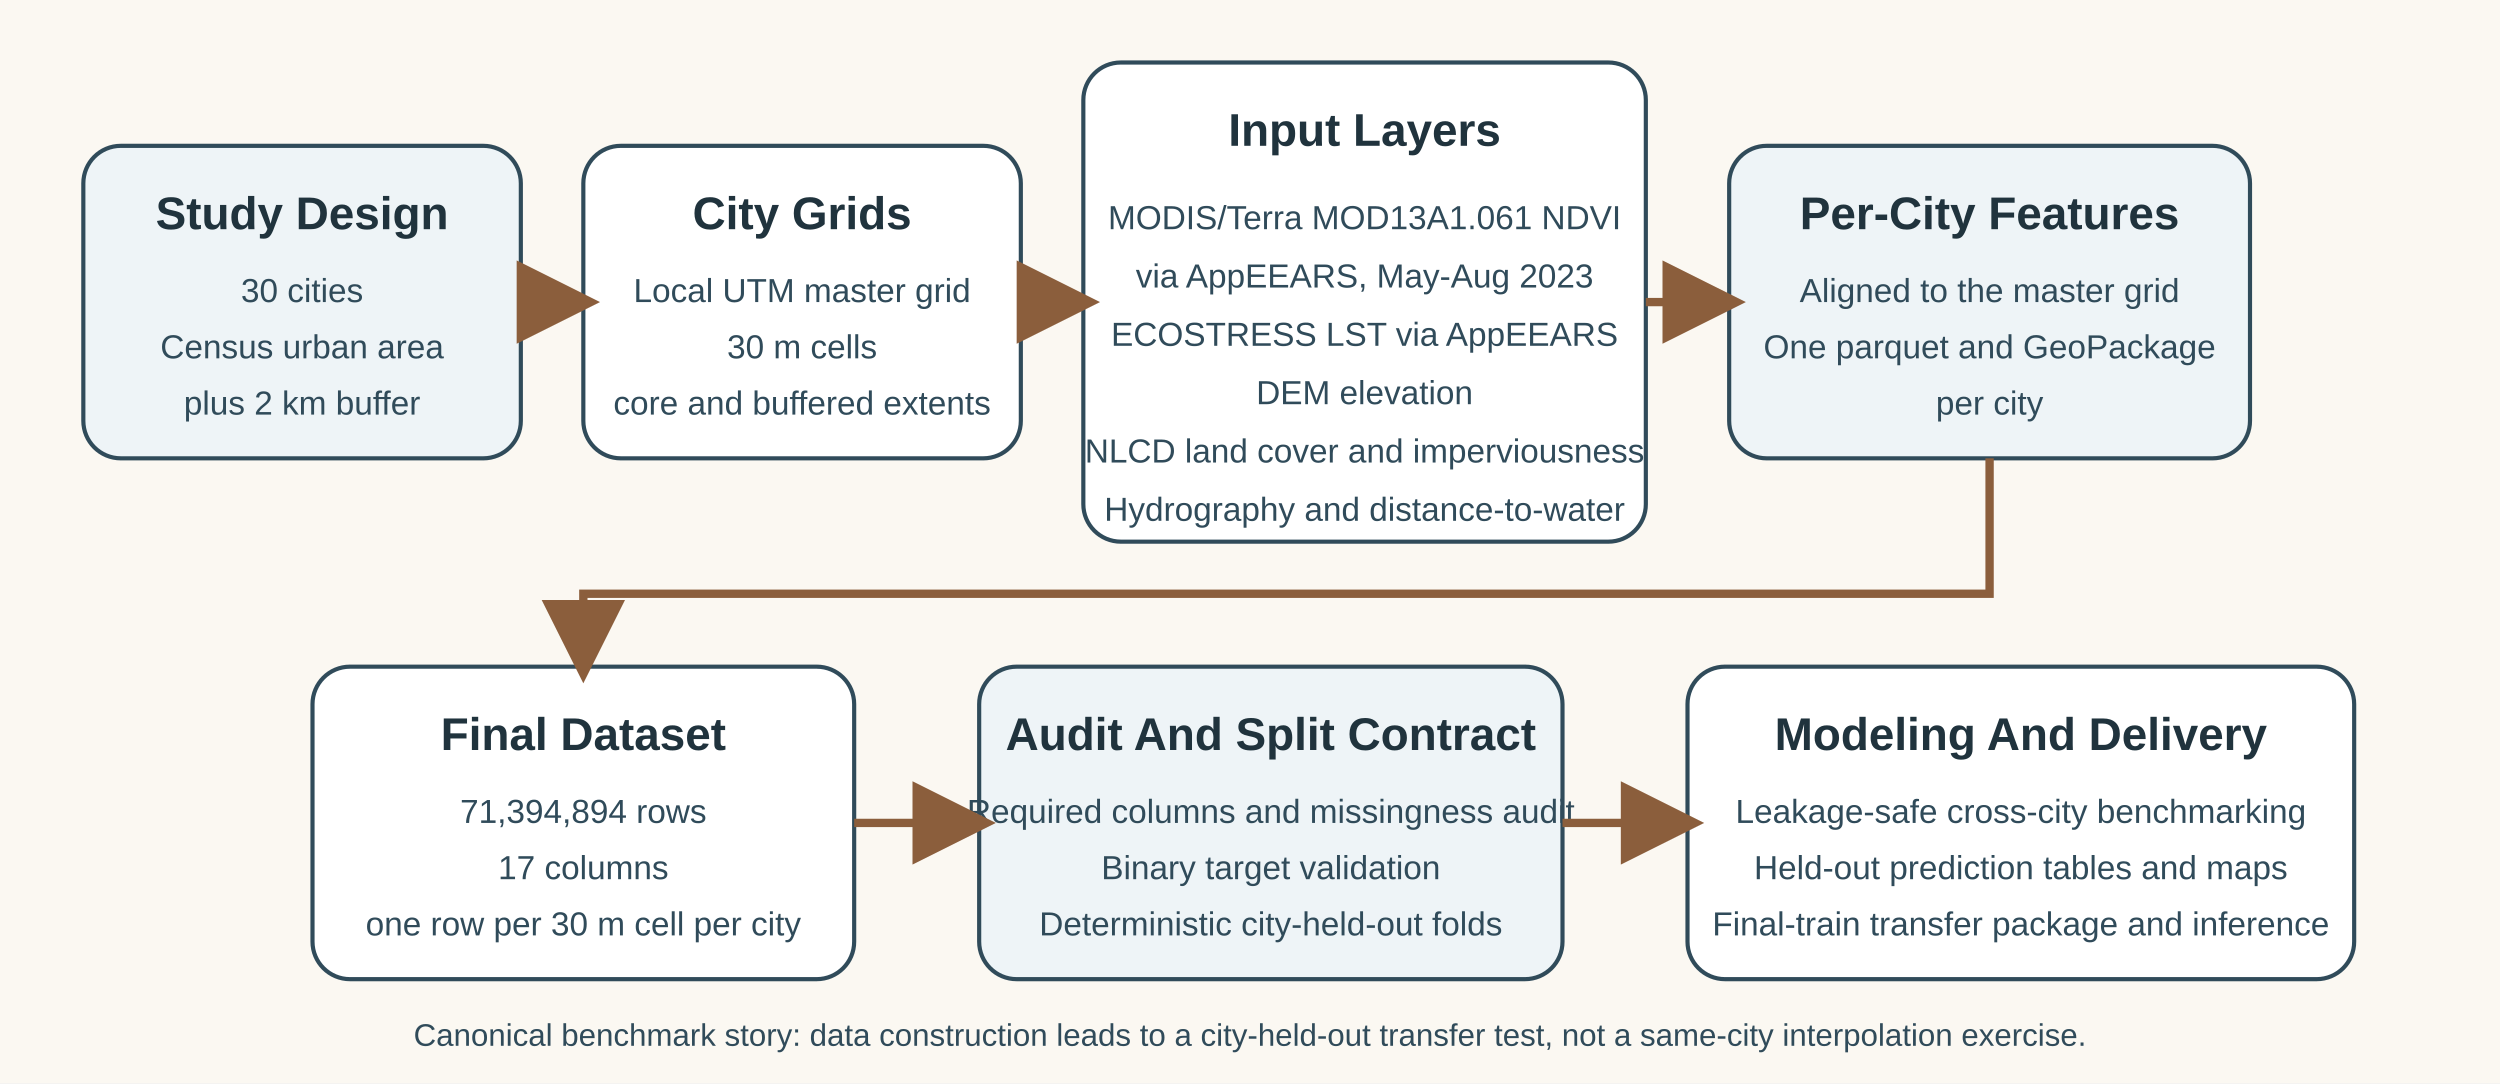
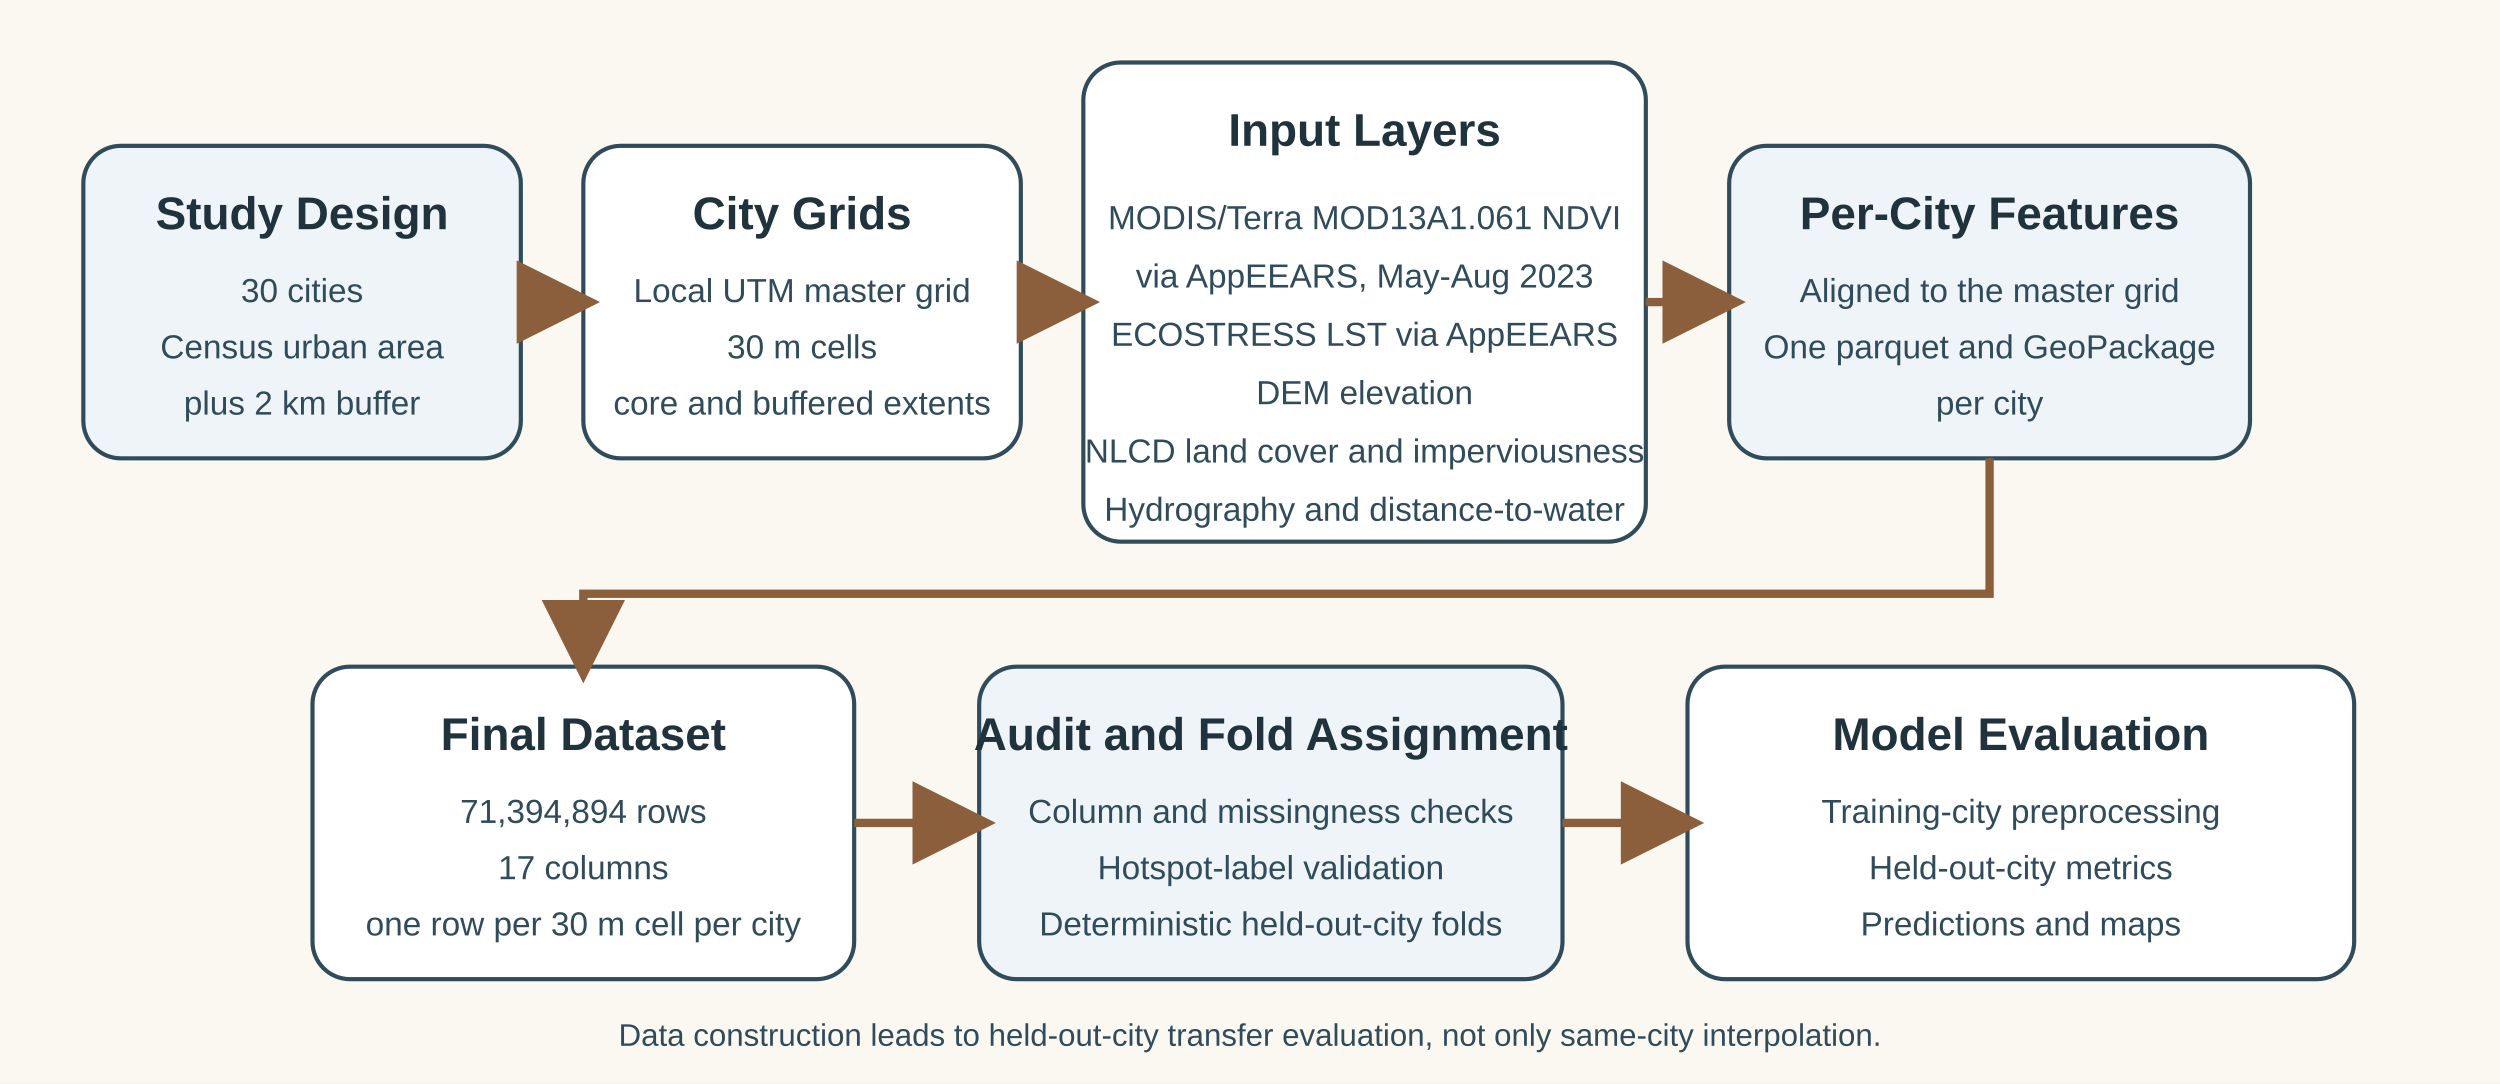
<svg xmlns="http://www.w3.org/2000/svg" width="1200" height="520" viewBox="0 0 1200 520" role="img" aria-labelledby="title desc">
  <defs>
    <style>
      .bg { fill: #fbf8f2; }
      .box { fill: #ffffff; stroke: #304b5a; stroke-width: 2; rx: 18; ry: 18; }
      .accent { fill: #eef4f7; stroke: #304b5a; stroke-width: 2; rx: 18; ry: 18; }
      .stage { font: 700 22px Arial, sans-serif; fill: #20333d; }
      .body { font: 16px Arial, sans-serif; fill: #304b5a; }
      .small { font: 15px Arial, sans-serif; fill: #304b5a; }
      .arrow { stroke: #8b5e3c; stroke-width: 4; fill: none; marker-end: url(#arrowhead); }
    </style>
    <marker id="arrowhead" markerWidth="10" markerHeight="10" refX="8" refY="5" orient="auto">
      <polygon points="0,0 10,5 0,10" fill="#8b5e3c" />
    </marker>
  </defs>
  <rect class="bg" x="0" y="0" width="1200" height="520" />
  <rect class="accent" x="40" y="70" width="210" height="150" />
  <text class="stage" x="145" y="110" text-anchor="middle">Study Design</text>
  <text class="body" x="145" y="145" text-anchor="middle">30 cities</text>
  <text class="body" x="145" y="172" text-anchor="middle">Census urban area</text>
  <text class="body" x="145" y="199" text-anchor="middle">plus 2 km buffer</text>
  <rect class="box" x="280" y="70" width="210" height="150" />
  <text class="stage" x="385" y="110" text-anchor="middle">City Grids</text>
  <text class="body" x="385" y="145" text-anchor="middle">Local UTM master grid</text>
  <text class="body" x="385" y="172" text-anchor="middle">30 m cells</text>
  <text class="body" x="385" y="199" text-anchor="middle">core and buffered extents</text>
  <rect class="box" x="520" y="30" width="270" height="230" />
  <text class="stage" x="655" y="70" text-anchor="middle">Input Layers</text>
  <text class="body" x="655" y="110" text-anchor="middle">MODIS/Terra MOD13A1.061 NDVI</text>
  <text class="body" x="655" y="138" text-anchor="middle">via AppEEARS, May-Aug 2023</text>
  <text class="body" x="655" y="166" text-anchor="middle">ECOSTRESS LST via AppEEARS</text>
  <text class="body" x="655" y="194" text-anchor="middle">DEM elevation</text>
  <text class="body" x="655" y="222" text-anchor="middle">NLCD land cover and imperviousness</text>
  <text class="body" x="655" y="250" text-anchor="middle">Hydrography and distance-to-water</text>
  <rect class="accent" x="830" y="70" width="250" height="150" />
  <text class="stage" x="955" y="110" text-anchor="middle">Per-City Features</text>
  <text class="body" x="955" y="145" text-anchor="middle">Aligned to the master grid</text>
  <text class="body" x="955" y="172" text-anchor="middle">One parquet and GeoPackage</text>
  <text class="body" x="955" y="199" text-anchor="middle">per city</text>
  <rect class="box" x="150" y="320" width="260" height="150" />
  <text class="stage" x="280" y="360" text-anchor="middle">Final Dataset</text>
  <text class="body" x="280" y="395" text-anchor="middle">71,394,894 rows</text>
  <text class="body" x="280" y="422" text-anchor="middle">17 columns</text>
  <text class="body" x="280" y="449" text-anchor="middle">one row per 30 m cell per city</text>
  <rect class="accent" x="470" y="320" width="280" height="150" />
-   <text class="stage" x="610" y="360" text-anchor="middle">Audit And Split Contract</text>
-   <text class="body" x="610" y="395" text-anchor="middle">Required columns and missingness audit</text>
-   <text class="body" x="610" y="422" text-anchor="middle">Binary target validation</text>
-   <text class="body" x="610" y="449" text-anchor="middle">Deterministic city-held-out folds</text>
+   <text class="stage" x="610" y="360" text-anchor="middle">Audit and Fold Assignment</text>
+   <text class="body" x="610" y="395" text-anchor="middle">Column and missingness checks</text>
+   <text class="body" x="610" y="422" text-anchor="middle">Hotspot-label validation</text>
+   <text class="body" x="610" y="449" text-anchor="middle">Deterministic held-out-city folds</text>
  <rect class="box" x="810" y="320" width="320" height="150" />
-   <text class="stage" x="970" y="360" text-anchor="middle">Modeling And Delivery</text>
-   <text class="body" x="970" y="395" text-anchor="middle">Leakage-safe cross-city benchmarking</text>
-   <text class="body" x="970" y="422" text-anchor="middle">Held-out prediction tables and maps</text>
-   <text class="body" x="970" y="449" text-anchor="middle">Final-train transfer package and inference</text>
+   <text class="stage" x="970" y="360" text-anchor="middle">Model Evaluation</text>
+   <text class="body" x="970" y="395" text-anchor="middle">Training-city preprocessing</text>
+   <text class="body" x="970" y="422" text-anchor="middle">Held-out-city metrics</text>
+   <text class="body" x="970" y="449" text-anchor="middle">Predictions and maps</text>
  <path class="arrow" d="M250 145 L280 145" />
  <path class="arrow" d="M490 145 L520 145" />
  <path class="arrow" d="M790 145 L830 145" />
  <path class="arrow" d="M955 220 L955 285 L280 285 L280 320" />
  <path class="arrow" d="M410 395 L470 395" />
  <path class="arrow" d="M750 395 L810 395" />
-   <text class="small" x="600" y="502" text-anchor="middle">Canonical benchmark story: data construction leads to a city-held-out transfer test, not a same-city interpolation exercise.</text>
+   <text class="small" x="600" y="502" text-anchor="middle">Data construction leads to held-out-city transfer evaluation, not only same-city interpolation.</text>
</svg>
